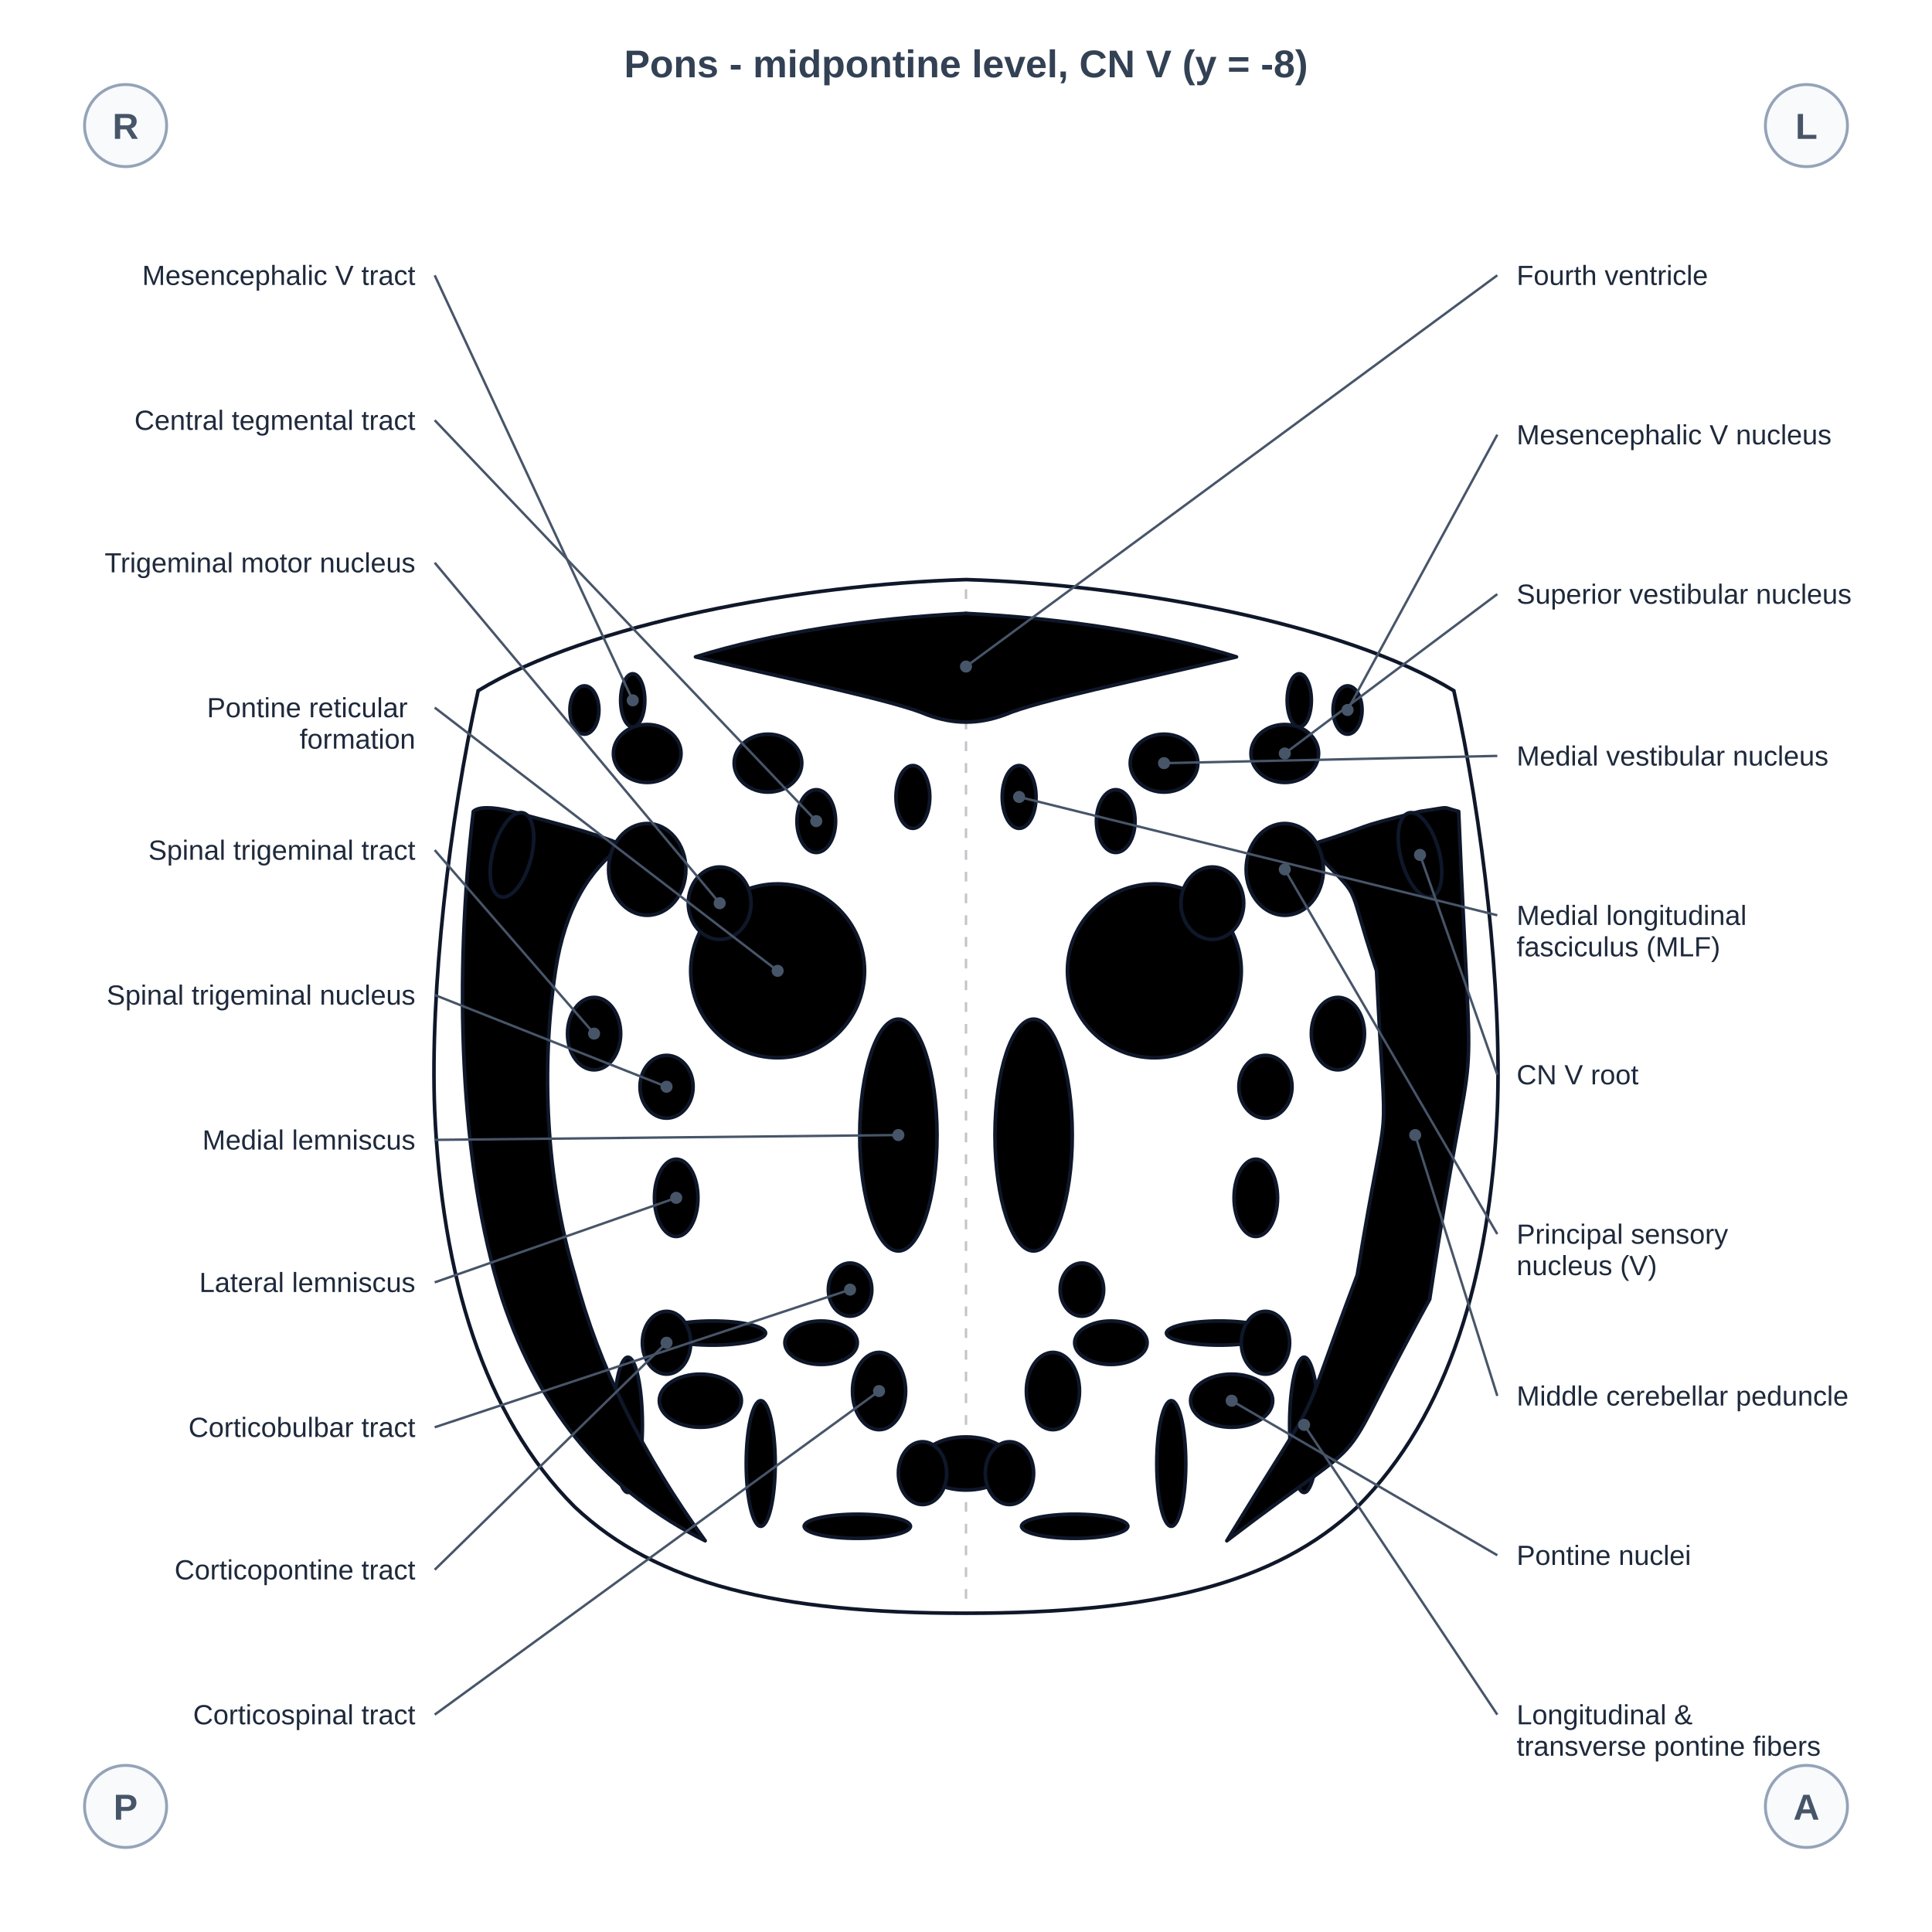
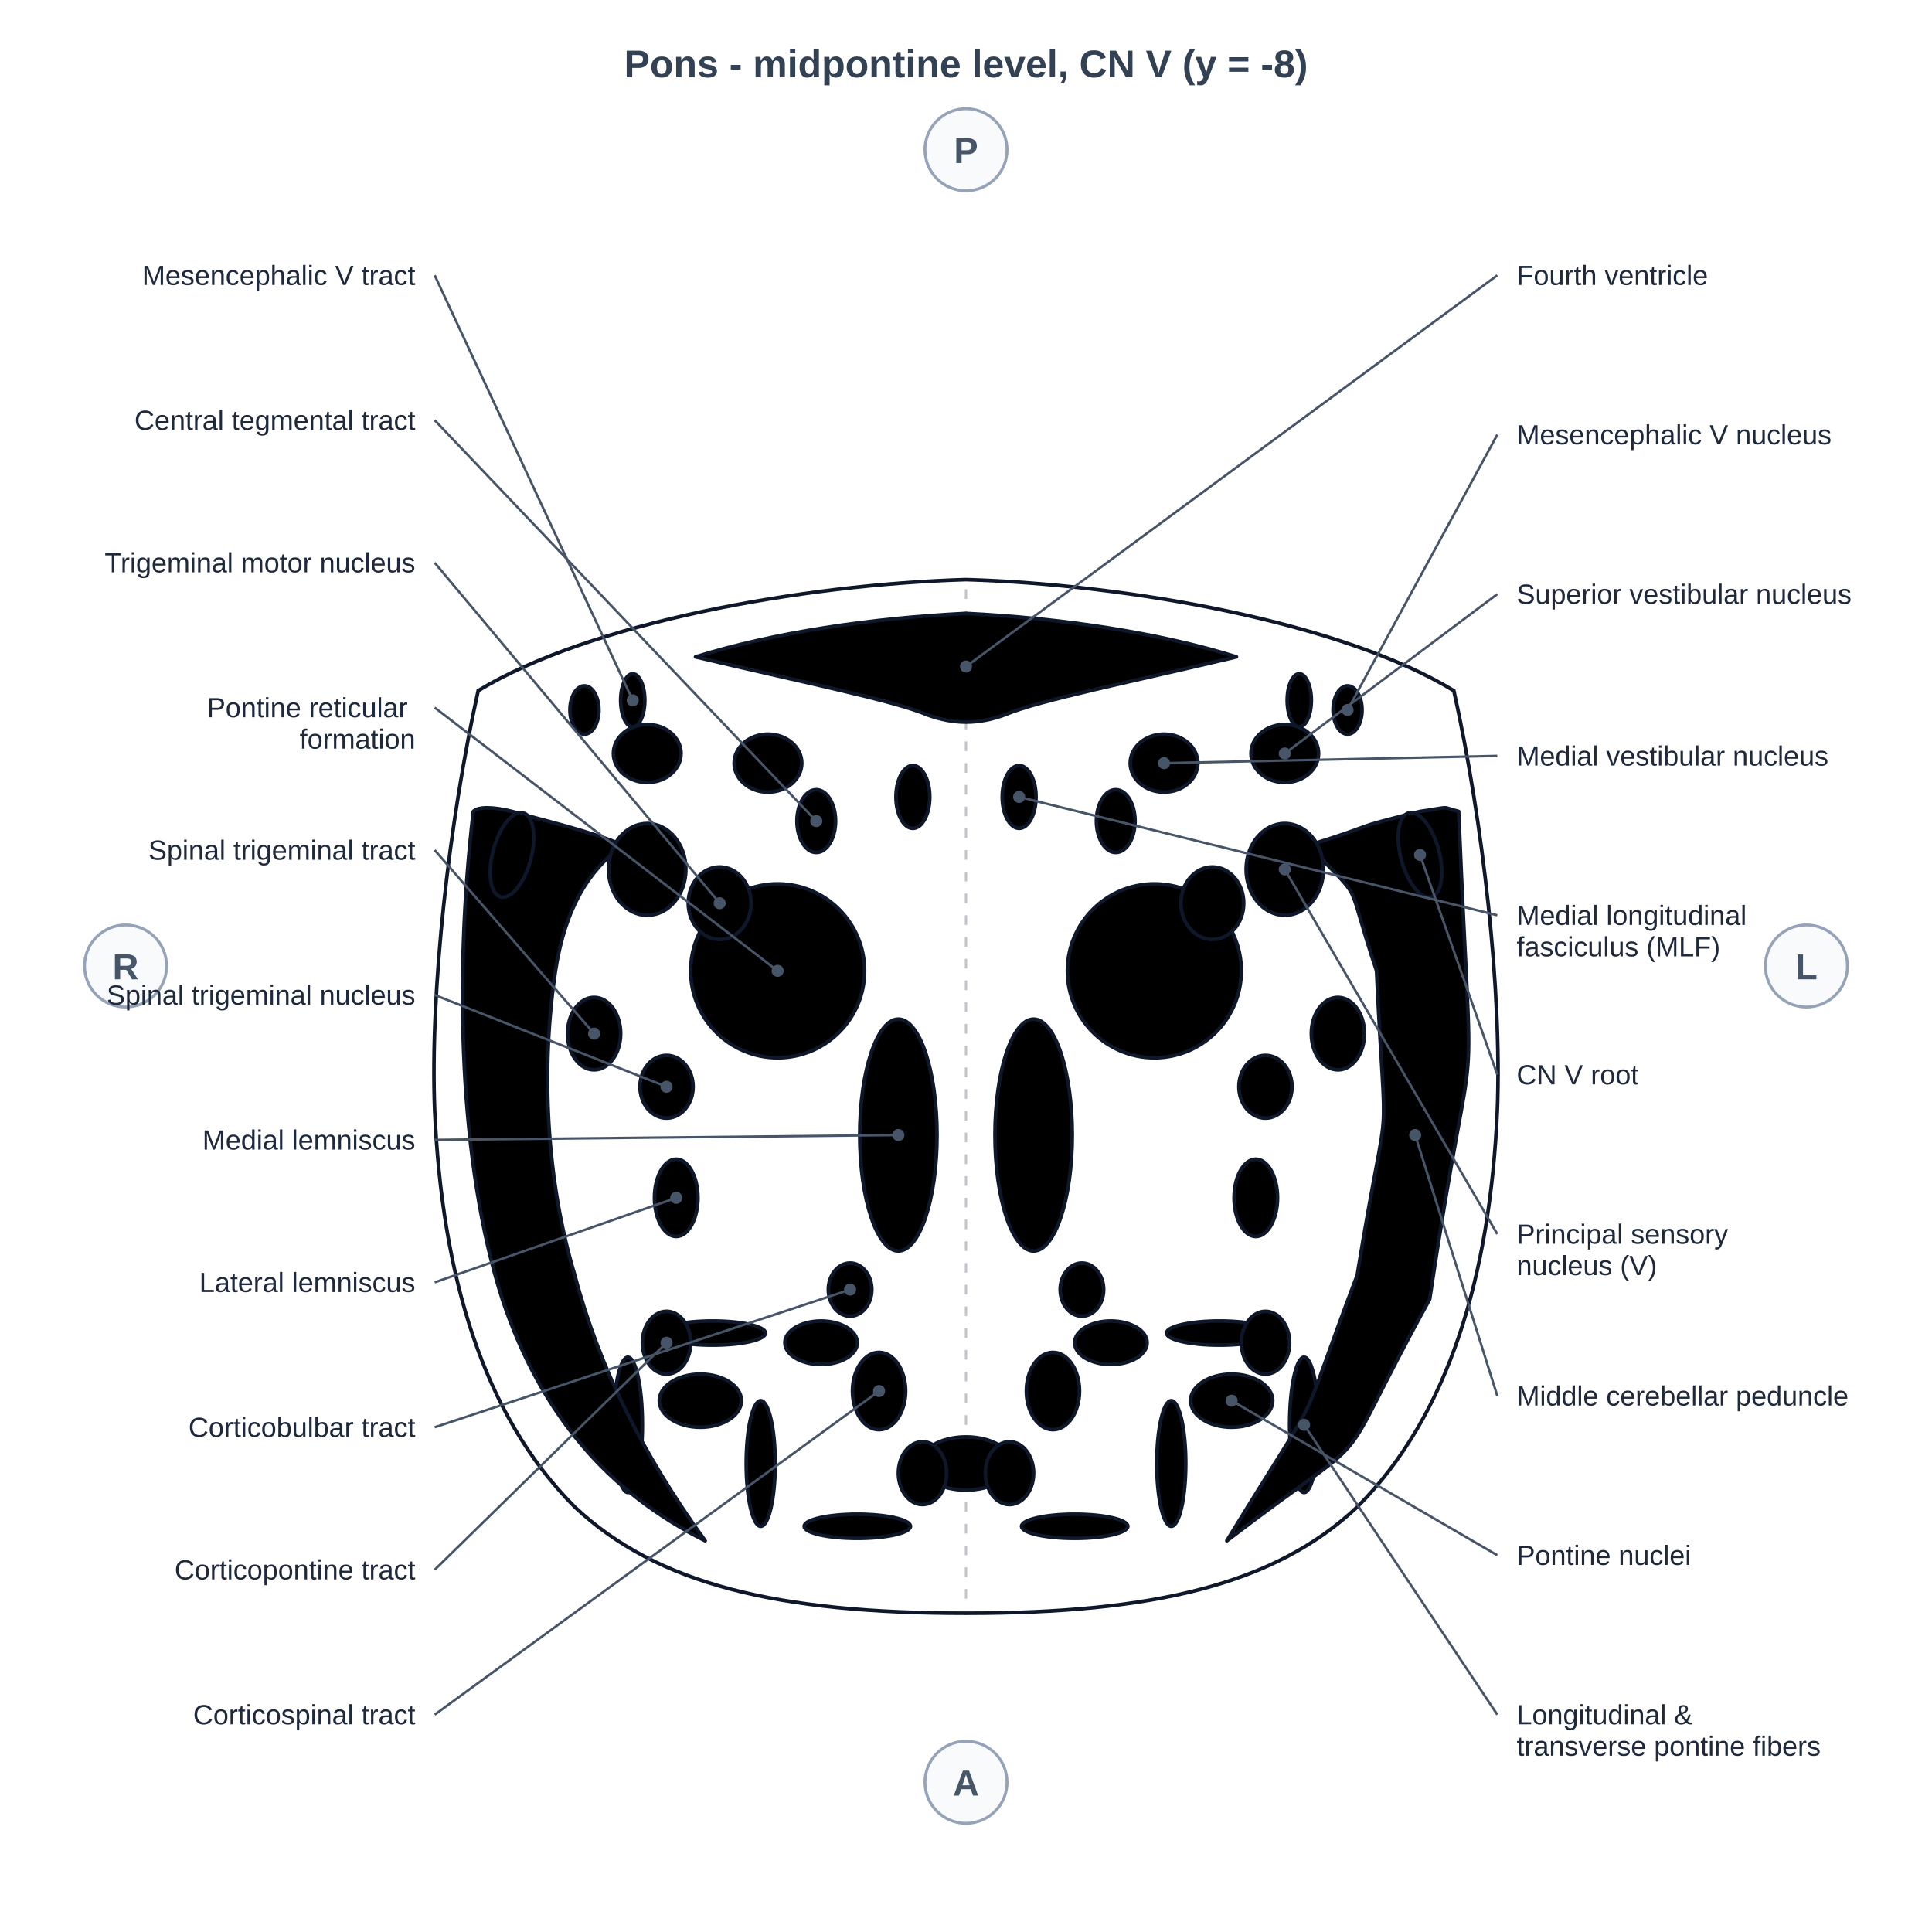
<svg xmlns="http://www.w3.org/2000/svg" viewBox="0 0 800 800" font-family="'Segoe UI', Arial, sans-serif">
  <g class="plate-frame">
    <text class="plate-caption" x="400" y="32" text-anchor="middle" font-size="16" font-weight="600" fill="#334155">Pons - midpontine level, CN V (y = -8)</text>
-     <circle cx="52" cy="52" r="17" fill="#f8fafc" stroke="#94a3b8" stroke-width="1.2" />
-     <text x="52" y="57.5" text-anchor="middle" font-size="15" font-weight="700" fill="#475569">R</text>
-     <circle cx="748" cy="52" r="17" fill="#f8fafc" stroke="#94a3b8" stroke-width="1.2" />
-     <text x="748" y="57.5" text-anchor="middle" font-size="15" font-weight="700" fill="#475569">L</text>
-     <circle cx="52" cy="748" r="17" fill="#f8fafc" stroke="#94a3b8" stroke-width="1.2" />
-     <text x="52" y="753.5" text-anchor="middle" font-size="15" font-weight="700" fill="#475569">P</text>
-     <circle cx="748" cy="748" r="17" fill="#f8fafc" stroke="#94a3b8" stroke-width="1.2" />
-     <text x="748" y="753.5" text-anchor="middle" font-size="15" font-weight="700" fill="#475569">A</text>
+     <circle cx="52" cy="400" r="17" fill="#f8fafc" stroke="#94a3b8" stroke-width="1.2" />
+     <text x="52" y="405.5" text-anchor="middle" font-size="15" font-weight="700" fill="#475569">R</text>
+     <circle cx="748" cy="400" r="17" fill="#f8fafc" stroke="#94a3b8" stroke-width="1.2" />
+     <text x="748" y="405.5" text-anchor="middle" font-size="15" font-weight="700" fill="#475569">L</text>
+     <circle cx="400" cy="62" r="17" fill="#f8fafc" stroke="#94a3b8" stroke-width="1.2" />
+     <text x="400" y="67.5" text-anchor="middle" font-size="15" font-weight="700" fill="#475569">P</text>
+     <circle cx="400" cy="738" r="17" fill="#f8fafc" stroke="#94a3b8" stroke-width="1.2" />
+     <text x="400" y="743.5" text-anchor="middle" font-size="15" font-weight="700" fill="#475569">A</text>
  </g>
  <path data-role="outline" d="M 400 240 C 468 242 556 258 602 286 C 614 340 622 410 620 460 C 617 528 600 586 562 624 C 528 656 478 668 400 668 C 322 668 272 656 238 624 C 200 586 183 528 180 460 C 178 410 186 340 198 286 C 244 258 332 242 400 240 Z" fill="none" stroke="#0f172a" stroke-width="1.5" />
  <g class="plate-midline">
    <line x1="400" y1="244" x2="400" y2="664" stroke="#0f172a" stroke-opacity="0.25" stroke-width="1" stroke-dasharray="4 5" />
  </g>
  <g class="plate-regions">
    <ellipse data-structure="nuc-pontine-reticular" cx="322" cy="402" rx="36" ry="36" stroke="#0f172a" stroke-width="1.5" stroke-linejoin="round" />
    <ellipse data-structure="nuc-pontine-reticular" cx="478" cy="402" rx="36" ry="36" stroke="#0f172a" stroke-width="1.5" stroke-linejoin="round" />
    <ellipse data-structure="ctx-pontine-nuclei" cx="290" cy="580" rx="17" ry="11" stroke="#0f172a" stroke-width="1.5" stroke-linejoin="round" />
    <ellipse data-structure="ctx-pontine-nuclei" cx="510" cy="580" rx="17" ry="11" stroke="#0f172a" stroke-width="1.5" stroke-linejoin="round" />
    <ellipse data-structure="ctx-pontine-nuclei" cx="340" cy="556" rx="15" ry="9" stroke="#0f172a" stroke-width="1.5" stroke-linejoin="round" />
    <ellipse data-structure="ctx-pontine-nuclei" cx="460" cy="556" rx="15" ry="9" stroke="#0f172a" stroke-width="1.5" stroke-linejoin="round" />
    <ellipse data-structure="ctx-pontine-nuclei" cx="400" cy="606" rx="19" ry="11" stroke="#0f172a" stroke-width="1.5" stroke-linejoin="round" />
    <ellipse data-structure="ctx-pontine-fibers" cx="260" cy="590" rx="6" ry="28" stroke="#0f172a" stroke-width="1.5" stroke-linejoin="round" />
    <ellipse data-structure="ctx-pontine-fibers" cx="540" cy="590" rx="6" ry="28" stroke="#0f172a" stroke-width="1.5" stroke-linejoin="round" />
    <ellipse data-structure="ctx-pontine-fibers" cx="315" cy="606" rx="6" ry="26" stroke="#0f172a" stroke-width="1.5" stroke-linejoin="round" />
    <ellipse data-structure="ctx-pontine-fibers" cx="485" cy="606" rx="6" ry="26" stroke="#0f172a" stroke-width="1.5" stroke-linejoin="round" />
    <ellipse data-structure="ctx-pontine-fibers" cx="295" cy="552" rx="22" ry="5" stroke="#0f172a" stroke-width="1.5" stroke-linejoin="round" />
    <ellipse data-structure="ctx-pontine-fibers" cx="505" cy="552" rx="22" ry="5" stroke="#0f172a" stroke-width="1.5" stroke-linejoin="round" />
    <ellipse data-structure="ctx-pontine-fibers" cx="355" cy="632" rx="22" ry="5" stroke="#0f172a" stroke-width="1.5" stroke-linejoin="round" />
    <ellipse data-structure="ctx-pontine-fibers" cx="445" cy="632" rx="22" ry="5" stroke="#0f172a" stroke-width="1.5" stroke-linejoin="round" />
    <ellipse data-structure="tract-corticospinal-lateral" cx="364" cy="576" rx="11" ry="16" stroke="#0f172a" stroke-width="1.5" stroke-linejoin="round" />
    <ellipse data-structure="tract-corticospinal-lateral" cx="436" cy="576" rx="11" ry="16" stroke="#0f172a" stroke-width="1.5" stroke-linejoin="round" />
    <ellipse data-structure="tract-corticospinal-lateral" cx="382" cy="610" rx="10" ry="13" stroke="#0f172a" stroke-width="1.5" stroke-linejoin="round" />
    <ellipse data-structure="tract-corticospinal-lateral" cx="418" cy="610" rx="10" ry="13" stroke="#0f172a" stroke-width="1.5" stroke-linejoin="round" />
    <ellipse data-structure="tract-corticobulbar" cx="352" cy="534" rx="9" ry="11" stroke="#0f172a" stroke-width="1.5" stroke-linejoin="round" />
    <ellipse data-structure="tract-corticobulbar" cx="448" cy="534" rx="9" ry="11" stroke="#0f172a" stroke-width="1.5" stroke-linejoin="round" />
    <ellipse data-structure="tract-corticopontine" cx="276" cy="556" rx="10" ry="13" stroke="#0f172a" stroke-width="1.5" stroke-linejoin="round" />
    <ellipse data-structure="tract-corticopontine" cx="524" cy="556" rx="10" ry="13" stroke="#0f172a" stroke-width="1.5" stroke-linejoin="round" />
    <path data-structure="tract-mcp" d="M 196 336 C 188 404 190 482 208 538 C 224 586 252 618 292 638 C 266 602 248 566 238 528 C 226 488 224 442 230 402 C 234 376 244 360 258 350 C 244 344 226 340 212 336 C 204 334 198 334 196 336 Z" stroke="#0f172a" stroke-width="1.5" stroke-linejoin="round" />
    <path data-structure="tract-mcp" d="M 604 336 C 610 482 612 404 592 538 C 548 618 576 586 508 638 C 552 566 534 602 562 528 C 576 442 574 488 570 402 C 556 360 566 376 542 350 C 574 340 556 344 588 336 C 602 334 596 334 604 336 Z" stroke="#0f172a" stroke-width="1.5" stroke-linejoin="round" />
    <path data-structure="vent-fourth-ventricle" d="M 400 254 C 440 256 480 262 512 272 C 470 282 430 290 416 296 C 405 300 395 300 384 296 C 370 290 330 282 288 272 C 320 262 360 256 400 254 Z" stroke="#0f172a" stroke-width="1.5" stroke-linejoin="round" />
    <ellipse data-structure="nuc-mesencephalic-v" cx="242" cy="294" rx="6" ry="10" stroke="#0f172a" stroke-width="1.5" stroke-linejoin="round" />
    <ellipse data-structure="nuc-mesencephalic-v" cx="558" cy="294" rx="6" ry="10" stroke="#0f172a" stroke-width="1.5" stroke-linejoin="round" />
    <ellipse data-structure="tract-mesencephalic-v" cx="262" cy="290" rx="5" ry="11" stroke="#0f172a" stroke-width="1.5" stroke-linejoin="round" />
    <ellipse data-structure="tract-mesencephalic-v" cx="538" cy="290" rx="5" ry="11" stroke="#0f172a" stroke-width="1.5" stroke-linejoin="round" />
    <ellipse data-structure="tract-mlf" cx="378" cy="330" rx="7" ry="13" stroke="#0f172a" stroke-width="1.5" stroke-linejoin="round" />
    <ellipse data-structure="tract-mlf" cx="422" cy="330" rx="7" ry="13" stroke="#0f172a" stroke-width="1.5" stroke-linejoin="round" />
    <ellipse data-structure="tract-central-tegmental" cx="338" cy="340" rx="8" ry="13" stroke="#0f172a" stroke-width="1.5" stroke-linejoin="round" />
    <ellipse data-structure="tract-central-tegmental" cx="462" cy="340" rx="8" ry="13" stroke="#0f172a" stroke-width="1.5" stroke-linejoin="round" />
    <ellipse data-structure="nuc-vestibular-superior" cx="268" cy="312" rx="14" ry="12" stroke="#0f172a" stroke-width="1.5" stroke-linejoin="round" />
    <ellipse data-structure="nuc-vestibular-superior" cx="532" cy="312" rx="14" ry="12" stroke="#0f172a" stroke-width="1.5" stroke-linejoin="round" />
    <ellipse data-structure="nuc-vestibular-medial" cx="318" cy="316" rx="14" ry="12" stroke="#0f172a" stroke-width="1.5" stroke-linejoin="round" />
    <ellipse data-structure="nuc-vestibular-medial" cx="482" cy="316" rx="14" ry="12" stroke="#0f172a" stroke-width="1.5" stroke-linejoin="round" />
    <ellipse data-structure="nuc-principal-sensory-v" cx="268" cy="360" rx="16" ry="19" stroke="#0f172a" stroke-width="1.5" stroke-linejoin="round" />
    <ellipse data-structure="nuc-principal-sensory-v" cx="532" cy="360" rx="16" ry="19" stroke="#0f172a" stroke-width="1.5" stroke-linejoin="round" />
    <ellipse data-structure="surf-cn5-exit" cx="212" cy="354" rx="8" ry="18" transform="rotate(15 212 354)" stroke="#0f172a" stroke-width="1.5" stroke-linejoin="round" />
    <ellipse data-structure="surf-cn5-exit" cx="588" cy="354" rx="8" ry="18" transform="rotate(-15 588 354)" stroke="#0f172a" stroke-width="1.5" stroke-linejoin="round" />
    <ellipse data-structure="nuc-trigeminal-motor" cx="298" cy="374" rx="13" ry="15" stroke="#0f172a" stroke-width="1.5" stroke-linejoin="round" />
    <ellipse data-structure="nuc-trigeminal-motor" cx="502" cy="374" rx="13" ry="15" stroke="#0f172a" stroke-width="1.5" stroke-linejoin="round" />
    <ellipse data-structure="tract-spinal-trigeminal" cx="246" cy="428" rx="11" ry="15" stroke="#0f172a" stroke-width="1.5" stroke-linejoin="round" />
    <ellipse data-structure="tract-spinal-trigeminal" cx="554" cy="428" rx="11" ry="15" stroke="#0f172a" stroke-width="1.5" stroke-linejoin="round" />
    <ellipse data-structure="nuc-spinal-trigeminal" cx="276" cy="450" rx="11" ry="13" stroke="#0f172a" stroke-width="1.5" stroke-linejoin="round" />
    <ellipse data-structure="nuc-spinal-trigeminal" cx="524" cy="450" rx="11" ry="13" stroke="#0f172a" stroke-width="1.5" stroke-linejoin="round" />
    <ellipse data-structure="tract-lateral-lemniscus" cx="280" cy="496" rx="9" ry="16" stroke="#0f172a" stroke-width="1.5" stroke-linejoin="round" />
    <ellipse data-structure="tract-lateral-lemniscus" cx="520" cy="496" rx="9" ry="16" stroke="#0f172a" stroke-width="1.5" stroke-linejoin="round" />
    <ellipse data-structure="tract-medial-lemniscus" cx="372" cy="470" rx="16" ry="48" stroke="#0f172a" stroke-width="1.5" stroke-linejoin="round" />
    <ellipse data-structure="tract-medial-lemniscus" cx="428" cy="470" rx="16" ry="48" stroke="#0f172a" stroke-width="1.5" stroke-linejoin="round" />
  </g>
  <g class="plate-labels" font-family="'Segoe UI', Arial, sans-serif">
    <g class="plate-label" data-for="tract-mesencephalic-v">
      <line x1="180" y1="114" x2="262" y2="290" stroke="#475569" stroke-width="1" />
      <circle cx="262" cy="290" r="2.5" fill="#475569" />
      <text x="172" y="118" text-anchor="end" font-size="11.5" fill="#1e293b">
        <tspan x="172" dy="0">Mesencephalic V tract</tspan>
      </text>
    </g>
    <g class="plate-label" data-for="tract-central-tegmental">
      <line x1="180" y1="174" x2="338" y2="340" stroke="#475569" stroke-width="1" />
      <circle cx="338" cy="340" r="2.5" fill="#475569" />
      <text x="172" y="178" text-anchor="end" font-size="11.5" fill="#1e293b">
        <tspan x="172" dy="0">Central tegmental tract</tspan>
      </text>
    </g>
    <g class="plate-label" data-for="nuc-trigeminal-motor">
      <line x1="180" y1="233" x2="298" y2="374" stroke="#475569" stroke-width="1" />
      <circle cx="298" cy="374" r="2.5" fill="#475569" />
      <text x="172" y="237" text-anchor="end" font-size="11.5" fill="#1e293b">
        <tspan x="172" dy="0">Trigeminal motor nucleus</tspan>
      </text>
    </g>
    <g class="plate-label" data-for="nuc-pontine-reticular">
      <line x1="180" y1="293" x2="322" y2="402" stroke="#475569" stroke-width="1" />
      <circle cx="322" cy="402" r="2.5" fill="#475569" />
      <text x="172" y="297" text-anchor="end" font-size="11.5" fill="#1e293b">
        <tspan x="172" dy="0">Pontine reticular</tspan>
        <tspan x="172" dy="13">formation</tspan>
      </text>
    </g>
    <g class="plate-label" data-for="tract-spinal-trigeminal">
      <line x1="180" y1="352" x2="246" y2="428" stroke="#475569" stroke-width="1" />
      <circle cx="246" cy="428" r="2.5" fill="#475569" />
      <text x="172" y="356" text-anchor="end" font-size="11.5" fill="#1e293b">
        <tspan x="172" dy="0">Spinal trigeminal tract</tspan>
      </text>
    </g>
    <g class="plate-label" data-for="nuc-spinal-trigeminal">
      <line x1="180" y1="412" x2="276" y2="450" stroke="#475569" stroke-width="1" />
      <circle cx="276" cy="450" r="2.5" fill="#475569" />
      <text x="172" y="416" text-anchor="end" font-size="11.5" fill="#1e293b">
        <tspan x="172" dy="0">Spinal trigeminal nucleus</tspan>
      </text>
    </g>
    <g class="plate-label" data-for="tract-medial-lemniscus">
      <line x1="180" y1="472" x2="372" y2="470" stroke="#475569" stroke-width="1" />
      <circle cx="372" cy="470" r="2.5" fill="#475569" />
      <text x="172" y="476" text-anchor="end" font-size="11.5" fill="#1e293b">
        <tspan x="172" dy="0">Medial lemniscus</tspan>
      </text>
    </g>
    <g class="plate-label" data-for="tract-lateral-lemniscus">
      <line x1="180" y1="531" x2="280" y2="496" stroke="#475569" stroke-width="1" />
      <circle cx="280" cy="496" r="2.5" fill="#475569" />
      <text x="172" y="535" text-anchor="end" font-size="11.5" fill="#1e293b">
        <tspan x="172" dy="0">Lateral lemniscus</tspan>
      </text>
    </g>
    <g class="plate-label" data-for="tract-corticobulbar">
      <line x1="180" y1="591" x2="352" y2="534" stroke="#475569" stroke-width="1" />
      <circle cx="352" cy="534" r="2.5" fill="#475569" />
      <text x="172" y="595" text-anchor="end" font-size="11.5" fill="#1e293b">
        <tspan x="172" dy="0">Corticobulbar tract</tspan>
      </text>
    </g>
    <g class="plate-label" data-for="tract-corticopontine">
      <line x1="180" y1="650" x2="276" y2="556" stroke="#475569" stroke-width="1" />
      <circle cx="276" cy="556" r="2.5" fill="#475569" />
      <text x="172" y="654" text-anchor="end" font-size="11.5" fill="#1e293b">
        <tspan x="172" dy="0">Corticopontine tract</tspan>
      </text>
    </g>
    <g class="plate-label" data-for="tract-corticospinal-lateral">
      <line x1="180" y1="710" x2="364" y2="576" stroke="#475569" stroke-width="1" />
      <circle cx="364" cy="576" r="2.5" fill="#475569" />
      <text x="172" y="714" text-anchor="end" font-size="11.5" fill="#1e293b">
        <tspan x="172" dy="0">Corticospinal tract</tspan>
      </text>
    </g>
    <g class="plate-label" data-for="vent-fourth-ventricle">
      <line x1="620" y1="114" x2="400" y2="276" stroke="#475569" stroke-width="1" />
      <circle cx="400" cy="276" r="2.5" fill="#475569" />
      <text x="628" y="118" text-anchor="start" font-size="11.5" fill="#1e293b">
        <tspan x="628" dy="0">Fourth ventricle</tspan>
      </text>
    </g>
    <g class="plate-label" data-for="nuc-mesencephalic-v">
      <line x1="620" y1="180" x2="558" y2="294" stroke="#475569" stroke-width="1" />
      <circle cx="558" cy="294" r="2.5" fill="#475569" />
      <text x="628" y="184" text-anchor="start" font-size="11.5" fill="#1e293b">
        <tspan x="628" dy="0">Mesencephalic V nucleus</tspan>
      </text>
    </g>
    <g class="plate-label" data-for="nuc-vestibular-superior">
      <line x1="620" y1="246" x2="532" y2="312" stroke="#475569" stroke-width="1" />
      <circle cx="532" cy="312" r="2.5" fill="#475569" />
      <text x="628" y="250" text-anchor="start" font-size="11.5" fill="#1e293b">
        <tspan x="628" dy="0">Superior vestibular nucleus</tspan>
      </text>
    </g>
    <g class="plate-label" data-for="nuc-vestibular-medial">
      <line x1="620" y1="313" x2="482" y2="316" stroke="#475569" stroke-width="1" />
      <circle cx="482" cy="316" r="2.5" fill="#475569" />
      <text x="628" y="317" text-anchor="start" font-size="11.5" fill="#1e293b">
        <tspan x="628" dy="0">Medial vestibular nucleus</tspan>
      </text>
    </g>
    <g class="plate-label" data-for="tract-mlf">
      <line x1="620" y1="379" x2="422" y2="330" stroke="#475569" stroke-width="1" />
      <circle cx="422" cy="330" r="2.5" fill="#475569" />
      <text x="628" y="383" text-anchor="start" font-size="11.5" fill="#1e293b">
        <tspan x="628" dy="0">Medial longitudinal</tspan>
        <tspan x="628" dy="13">fasciculus (MLF)</tspan>
      </text>
    </g>
    <g class="plate-label" data-for="surf-cn5-exit">
      <line x1="620" y1="445" x2="588" y2="354" stroke="#475569" stroke-width="1" />
      <circle cx="588" cy="354" r="2.5" fill="#475569" />
      <text x="628" y="449" text-anchor="start" font-size="11.5" fill="#1e293b">
        <tspan x="628" dy="0">CN V root</tspan>
      </text>
    </g>
    <g class="plate-label" data-for="nuc-principal-sensory-v">
      <line x1="620" y1="511" x2="532" y2="360" stroke="#475569" stroke-width="1" />
      <circle cx="532" cy="360" r="2.5" fill="#475569" />
      <text x="628" y="515" text-anchor="start" font-size="11.5" fill="#1e293b">
        <tspan x="628" dy="0">Principal sensory</tspan>
        <tspan x="628" dy="13">nucleus (V)</tspan>
      </text>
    </g>
    <g class="plate-label" data-for="tract-mcp">
      <line x1="620" y1="578" x2="586" y2="470" stroke="#475569" stroke-width="1" />
      <circle cx="586" cy="470" r="2.5" fill="#475569" />
      <text x="628" y="582" text-anchor="start" font-size="11.5" fill="#1e293b">
        <tspan x="628" dy="0">Middle cerebellar peduncle</tspan>
      </text>
    </g>
    <g class="plate-label" data-for="ctx-pontine-nuclei">
      <line x1="620" y1="644" x2="510" y2="580" stroke="#475569" stroke-width="1" />
      <circle cx="510" cy="580" r="2.5" fill="#475569" />
      <text x="628" y="648" text-anchor="start" font-size="11.5" fill="#1e293b">
        <tspan x="628" dy="0">Pontine nuclei</tspan>
      </text>
    </g>
    <g class="plate-label" data-for="ctx-pontine-fibers">
      <line x1="620" y1="710" x2="540" y2="590" stroke="#475569" stroke-width="1" />
      <circle cx="540" cy="590" r="2.5" fill="#475569" />
      <text x="628" y="714" text-anchor="start" font-size="11.5" fill="#1e293b">
        <tspan x="628" dy="0">Longitudinal &amp;</tspan>
        <tspan x="628" dy="13">transverse pontine fibers</tspan>
      </text>
    </g>
  </g>
</svg>
